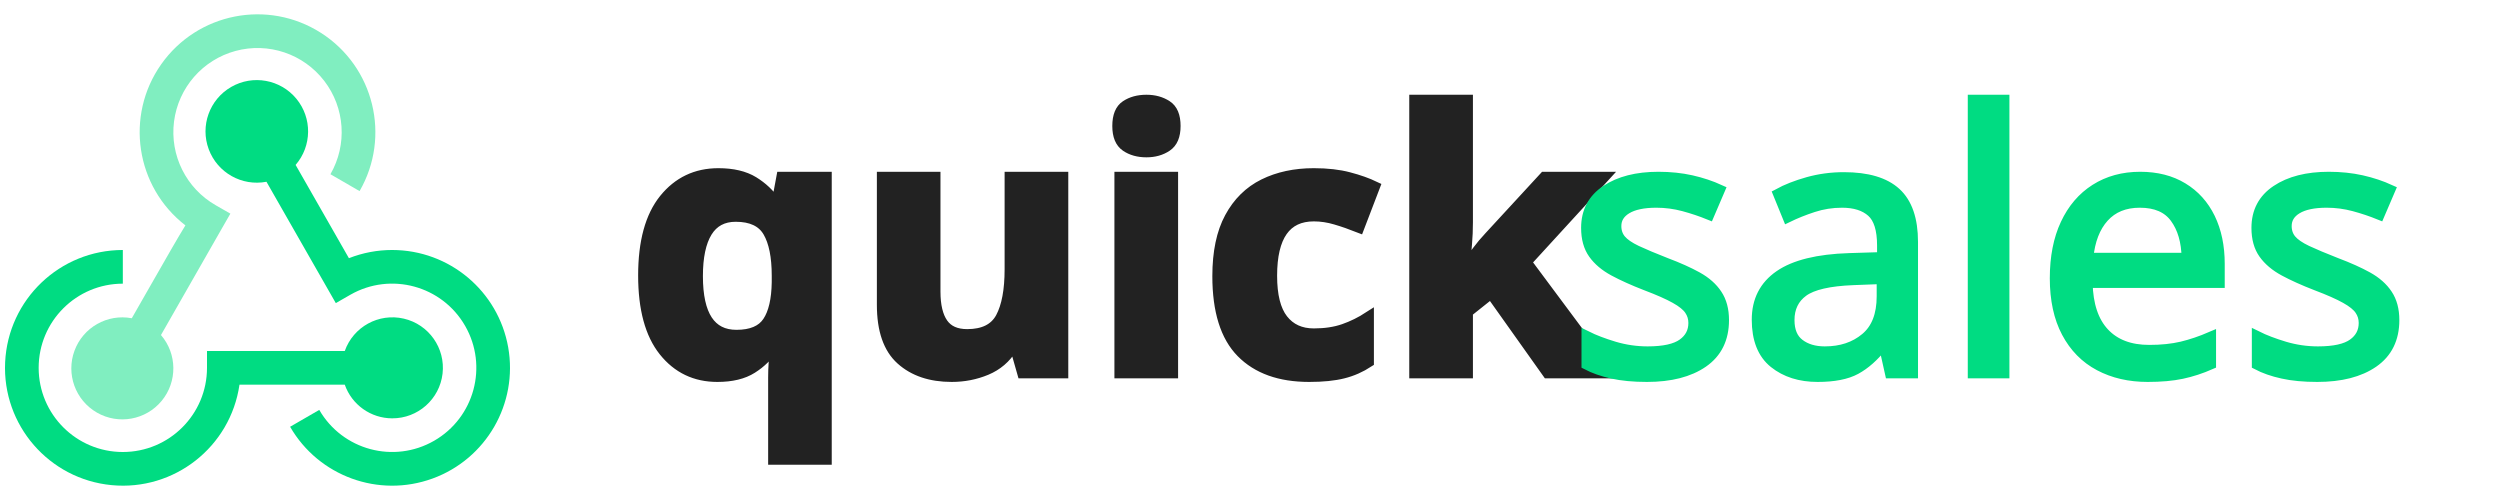
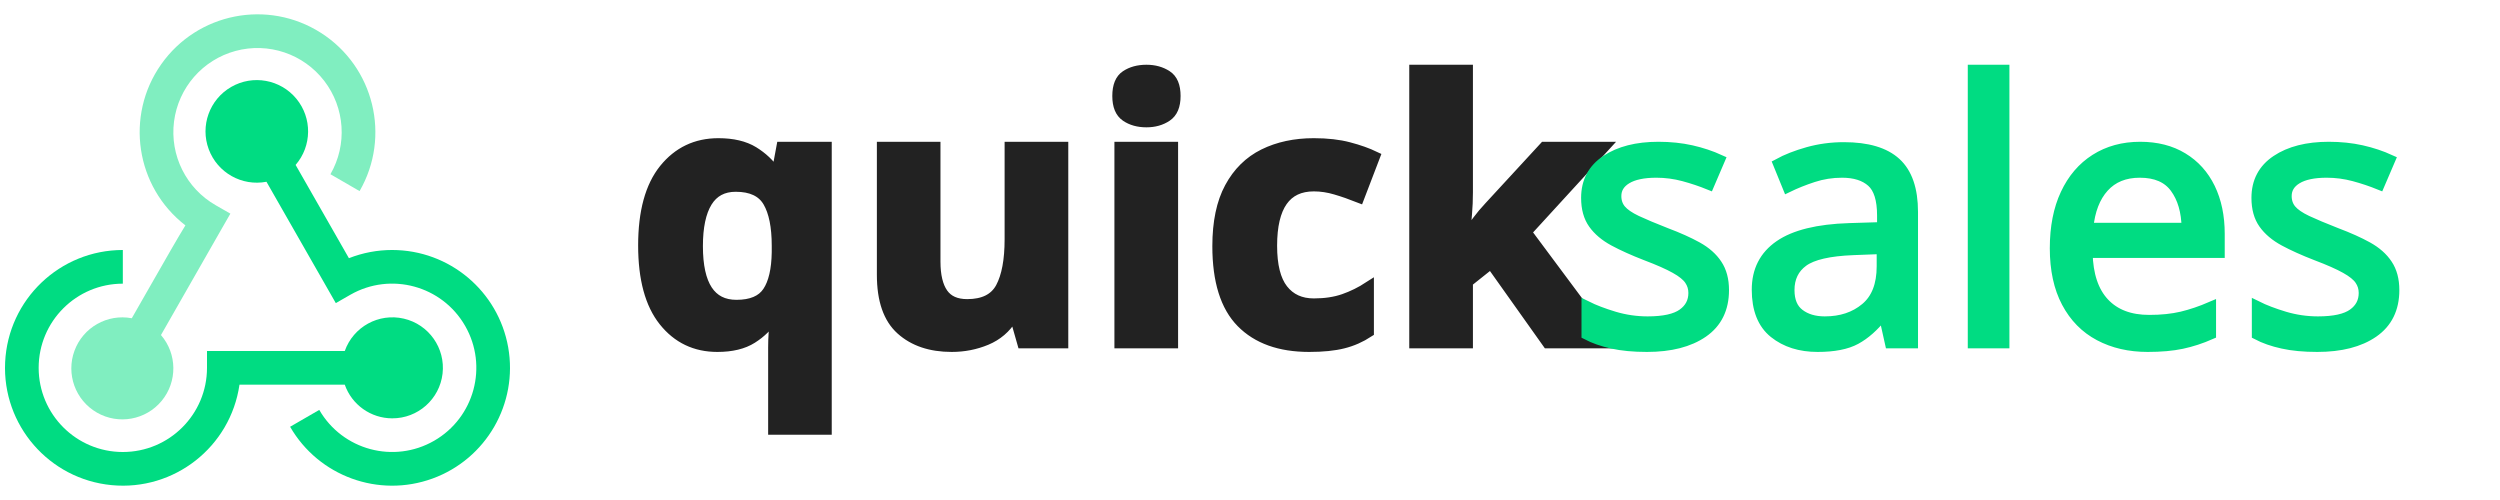
<svg xmlns="http://www.w3.org/2000/svg" width="500" height="100">
  <g>
    <g id="svg_9">
      <g id="svg_4" stroke="null">
        <path id="svg_1" d="m78.435,83.667a10.101,10.101 0 1 0 -9.481,-13.467l-27.554,0l0,3.367a16.834,16.834 0 1 1 -16.834,-16.834l0,-6.734a23.568,23.568 0 1 0 23.329,26.935l21.06,0a10.07,10.07 0 0 0 9.481,6.734z" fill="#00dc82" stroke="null" />
        <path id="svg_3" d="m78.435,49.998a23.649,23.649 0 0 0 -8.653,1.64l-10.659,-18.652a10.259,10.259 0 1 0 -5.831,3.367l13.868,24.268l2.922,-1.677a16.834,16.834 0 1 1 -6.229,23.036l-5.831,3.374a23.568,23.568 0 1 0 20.413,-35.355z" fill="#00dc82" stroke="null" />
        <path id="svg_5" d="m26.357,63.648a10.202,10.202 0 1 0 5.835,3.36l12.205,-21.359l1.677,-2.922l-2.922,-1.673a16.834,16.834 0 1 1 22.935,-6.208l5.828,3.374a23.568,23.568 0 1 0 -34.834,6.855c-1.539,2.498 -3.71,6.299 -6.98,12.026l-3.744,6.549l-0,-0z" fill="#80eec0" stroke="null" />
      </g>
      <g id="svg_7">
-         <text stroke="#222222" fill="#222222" x="125.396" y="74.667" id="svg_2" font-size="72" font-family="'Jura'" text-anchor="start" xml:space="preserve" font-weight="bold" stroke-width="2">quick</text>
-         <text stroke="#00dc82" fill="#00dc82" stroke-width="2" x="313.552" y="74.667" id="svg_8" font-size="72" font-family="'Jura'" text-anchor="start" xml:space="preserve">sales</text>
+         <text fill="#222222" x="125.396" y="68.667" id="svg_2" font-size="72" font-family="'Jura'" text-anchor="start" xml:space="preserve" font-weight="bold" stroke-width="2" stroke="#222222">quick</text>
+         <text fill="#00dc82" stroke-width="2" x="313.552" y="68.667" id="svg_8" font-size="72" font-family="'Jura'" text-anchor="start" xml:space="preserve" stroke="#00dc82">sales</text>
      </g>
    </g>
  </g>
</svg>
